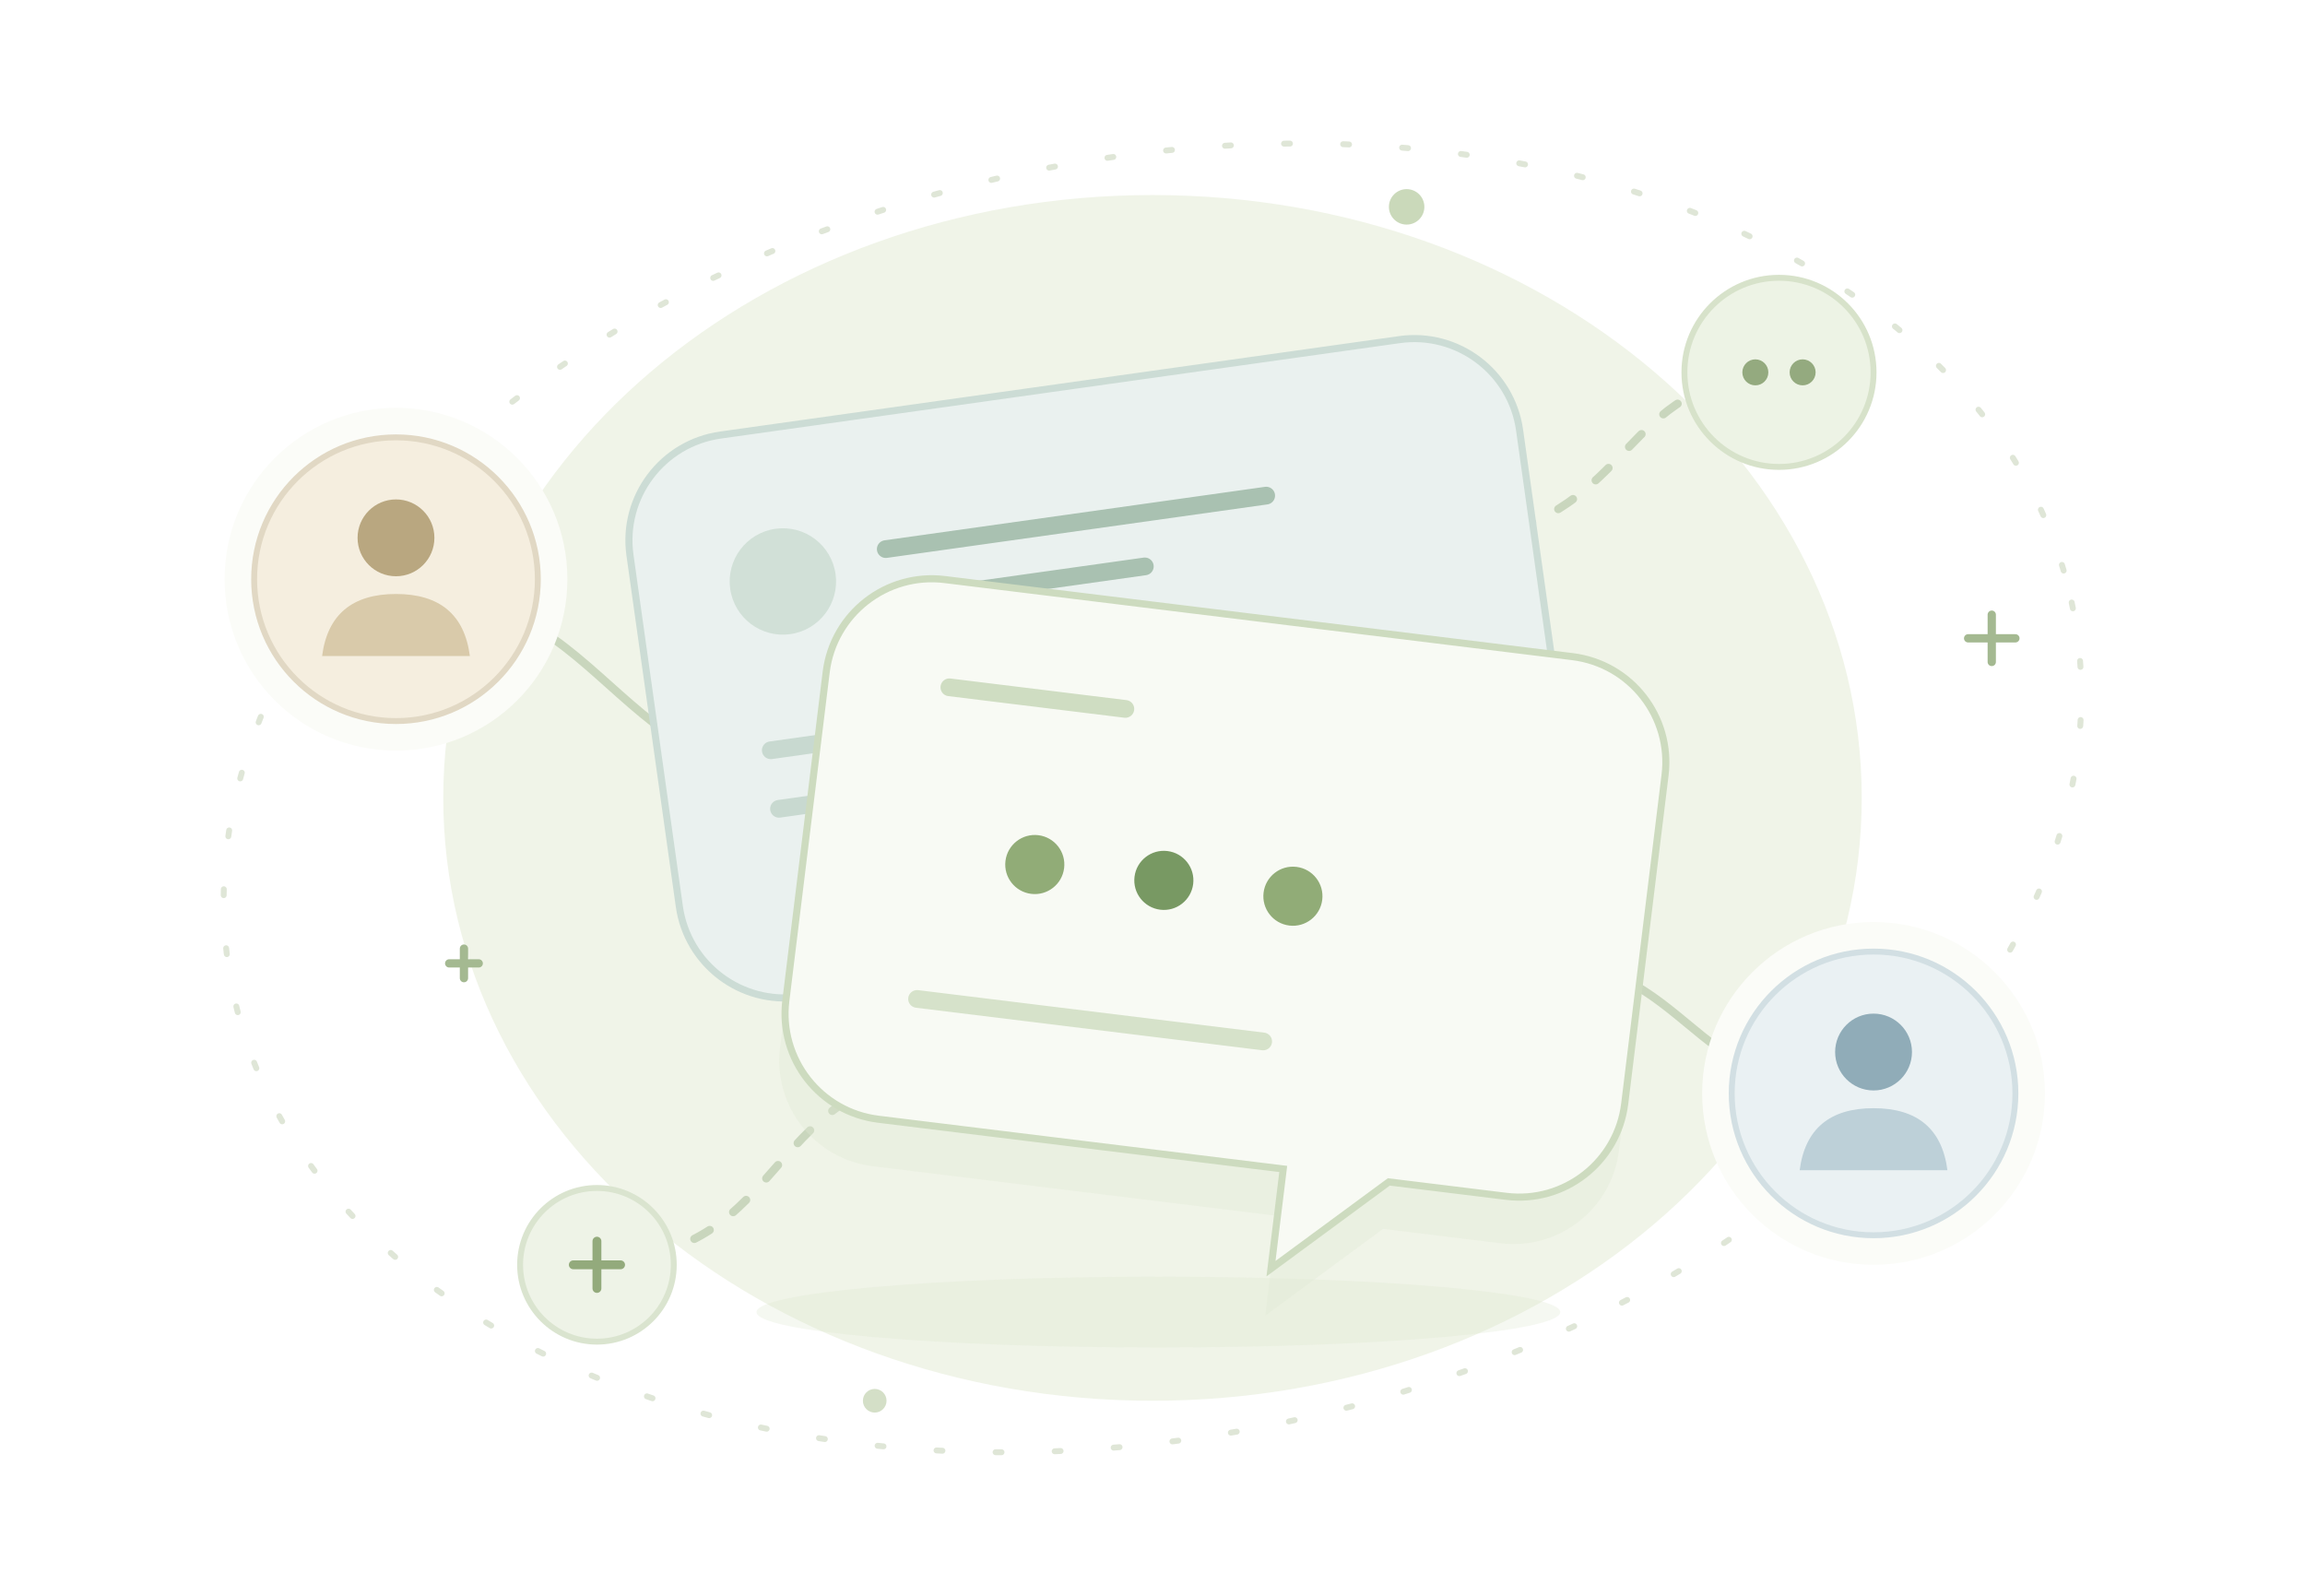
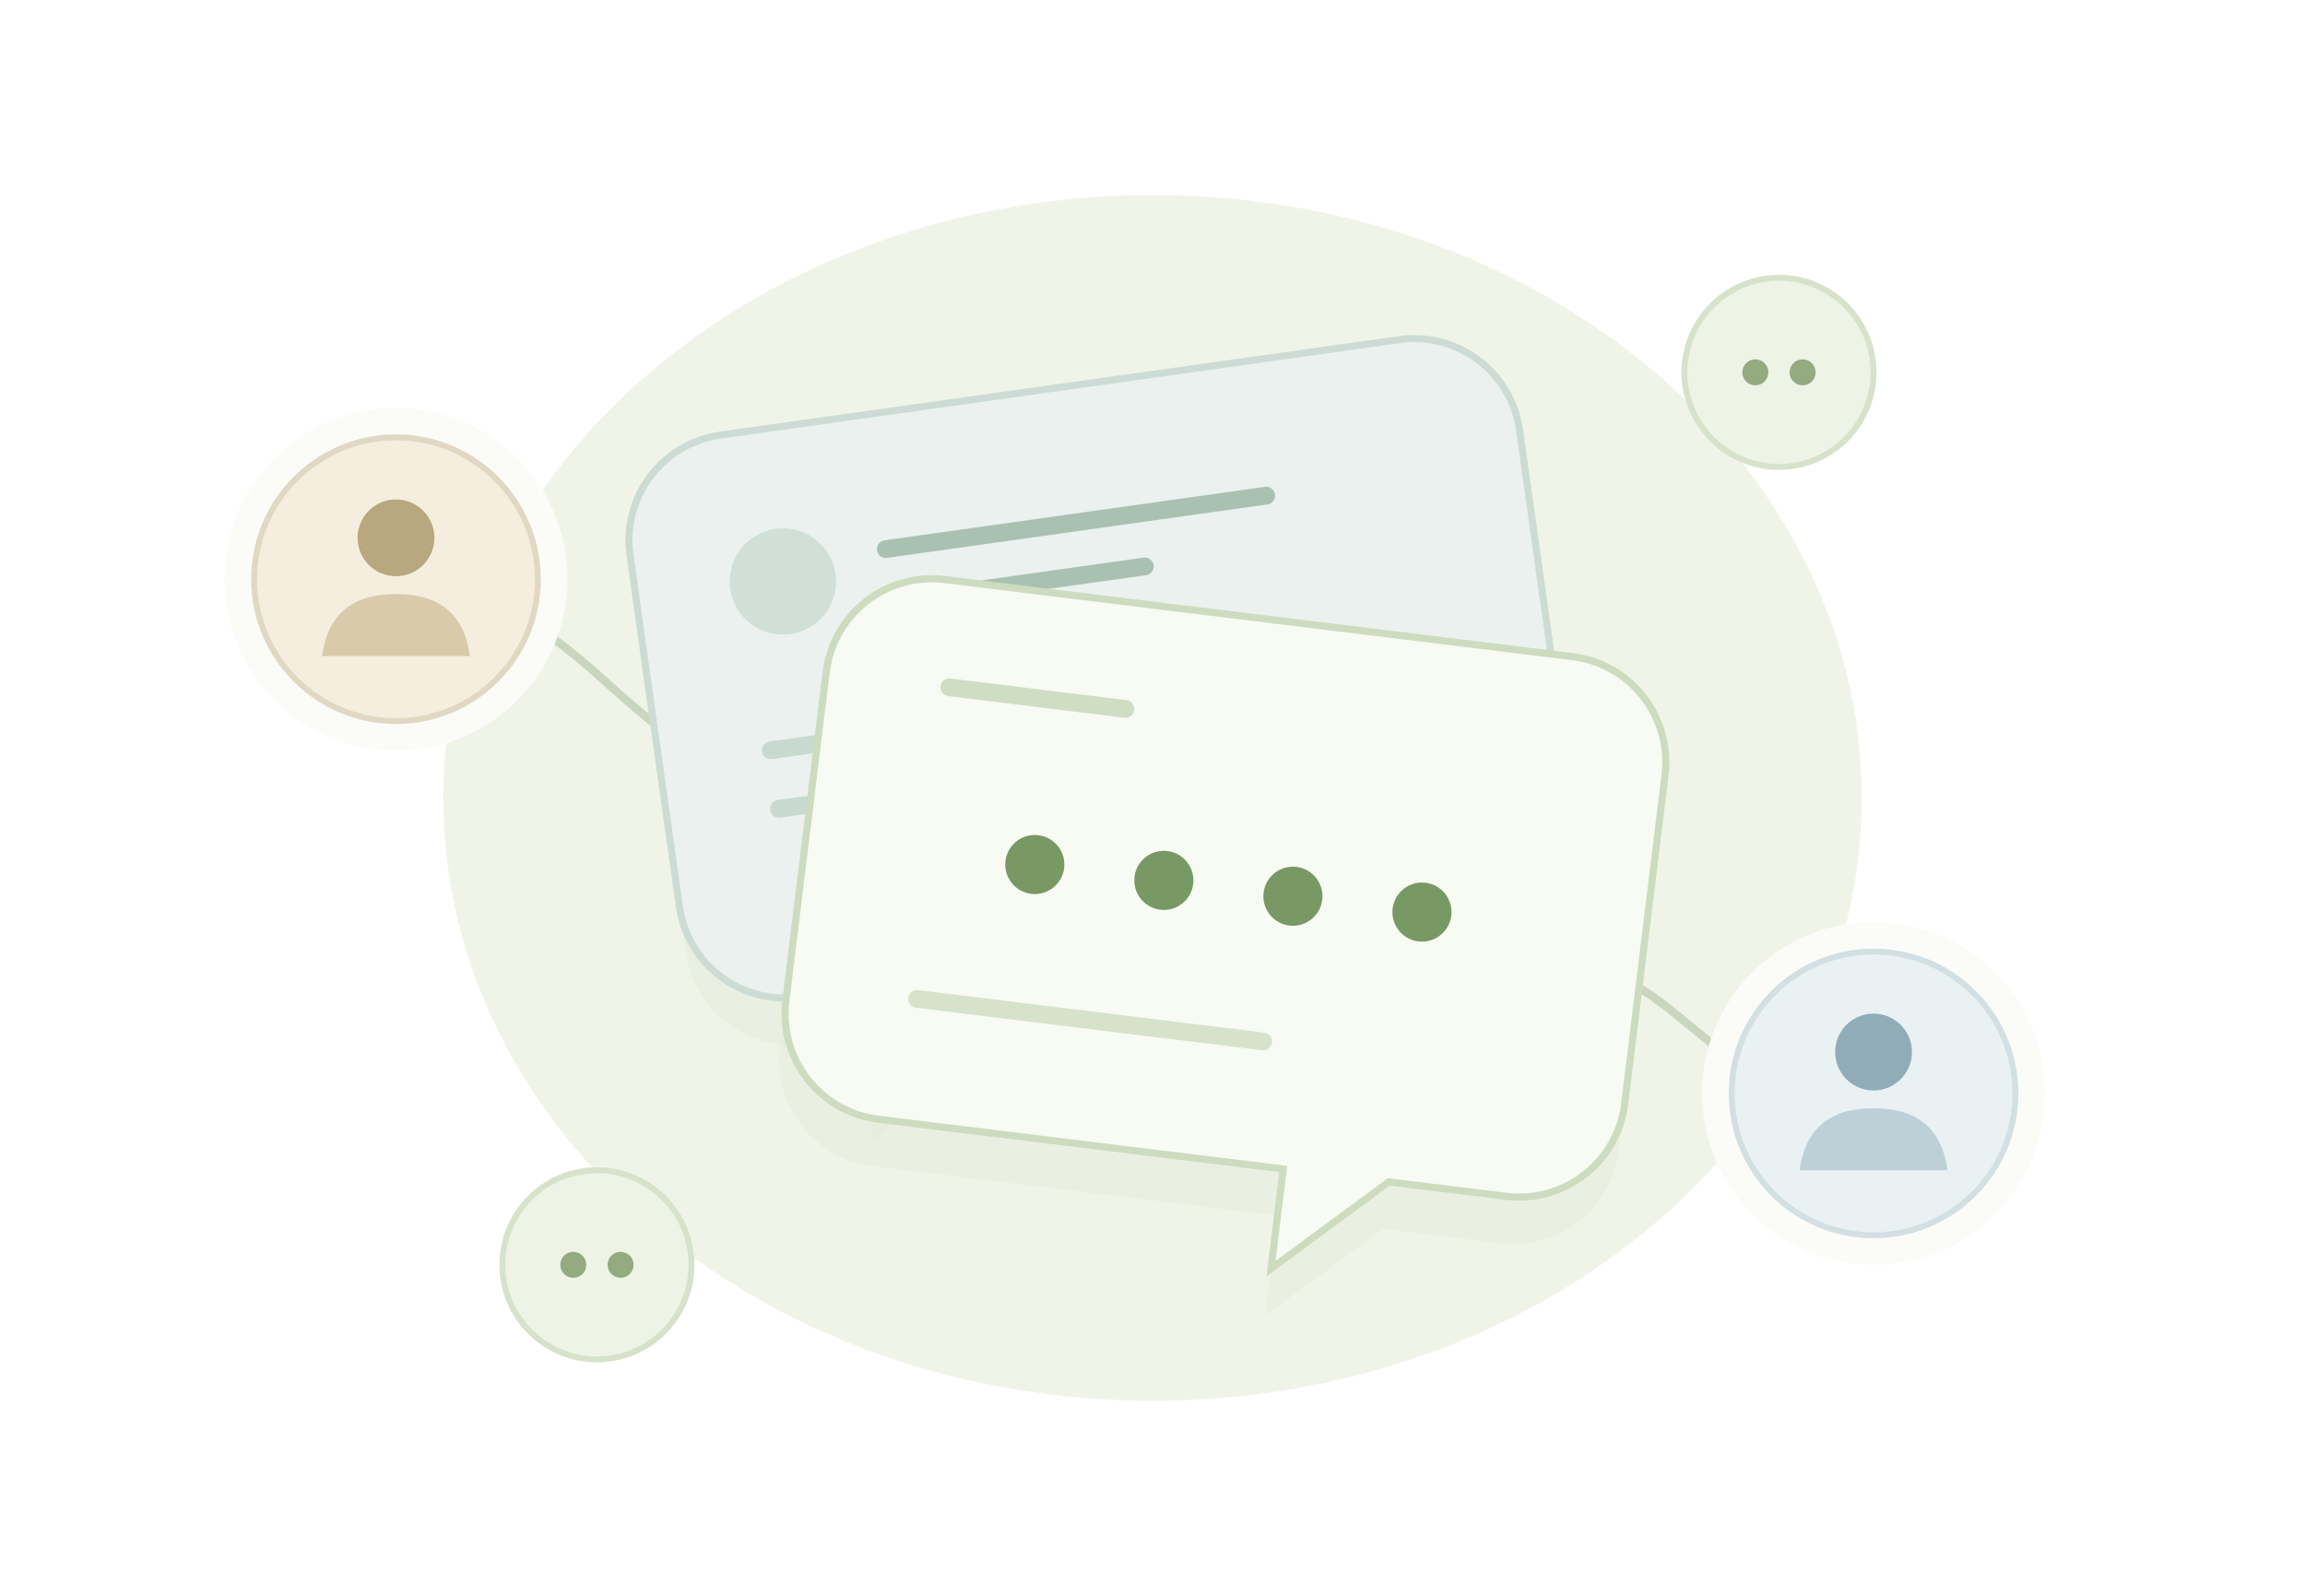
<svg xmlns="http://www.w3.org/2000/svg" width="390" height="270" viewBox="0 0 390 270" fill="none" role="img" aria-labelledby="title desc">
  <ellipse cx="195" cy="135" rx="120" ry="102" fill="#f0f4e8" />
-   <ellipse cx="195" cy="135" rx="159" ry="108" stroke="#dfe6d7" stroke-dasharray="1 9" stroke-linecap="round" transform="rotate(-12 195 135)" />
  <g stroke="#c9d6bd" stroke-width="1.4" stroke-linecap="round">
    <path d="M67 100C106 100 101 135 151 135" />
    <path d="M252 161c37 0 30 24 65 24" />
-     <path d="M299 64c-24 0-23 23-49 27" stroke-dasharray="3 5" />
-     <path d="M102 213c32 0 27-32 61-32" stroke-dasharray="3 5" />
  </g>
  <circle cx="67" cy="98" r="29" fill="#fbfcf8" />
  <circle cx="67" cy="98" r="24" fill="#f5eedf" stroke="#e1d8c4" />
  <circle cx="67" cy="91" r="6.5" fill="#b9a780" />
  <path d="M54.5 111c.9-7 5.1-10.5 12.5-10.5s11.6 3.5 12.5 10.5" fill="#d9caaa" />
  <circle cx="317" cy="185" r="29" fill="#fbfcf8" />
  <circle cx="317" cy="185" r="24" fill="#eaf1f3" stroke="#d2dfe3" />
  <circle cx="317" cy="178" r="6.5" fill="#90acb8" />
  <path d="M304.5 198c.9-7 5.1-10.5 12.5-10.5s11.6 3.5 12.5 10.5" fill="#bdd0d8" />
  <circle cx="301" cy="63" r="16" fill="#edf3e5" stroke="#d7e2ca" />
  <circle cx="297" cy="63" r="2.2" fill="#94aa7f" />
  <circle cx="305" cy="63" r="2.2" fill="#94aa7f" />
-   <circle cx="101" cy="214" r="13" fill="#eef3e7" stroke="#dae4cf" />
-   <path d="M97 214h8m-4-4v8" stroke="#93aa7c" stroke-width="1.5" stroke-linecap="round" />
-   <ellipse cx="196" cy="222" rx="68" ry="6" fill="#dbe5cd" opacity=".28" />
+   <circle cx="101" cy="214" r="16" fill="#edf3e5" stroke="#d7e2ca" />
+   <circle cx="97" cy="214" r="2.2" fill="#94aa7f" />
+   <circle cx="105" cy="214" r="2.2" fill="#94aa7f" />
  <g transform="rotate(-8 187 120)">
+     <path d="M129 65h116a18 18 0 0 1 18 18v60a18 18 0 0 1-18 18h-85l-22 18v-18h-9a18 18 0 0 1-18-18V83a18 18 0 0 1 18-18Z" fill="#dfe8d3" opacity=".35" transform="translate(0 8)" />
    <path d="M129 65h116a18 18 0 0 1 18 18v60a18 18 0 0 1-18 18h-85l-22 18v-18h-9a18 18 0 0 1-18-18V83a18 18 0 0 1 18-18Z" fill="#eaf1ef" stroke="#ccdcd5" stroke-width="1.2" />
    <circle cx="136" cy="91" r="9" fill="#d1e0d7" />
    <path d="M154 88h65m-65 9h43" stroke="#a9c1b1" stroke-width="3" stroke-linecap="round" />
    <path d="M130 119h64m-64 10h40" stroke="#c8d9d0" stroke-width="3" stroke-linecap="round" />
  </g>
  <g transform="rotate(7 205 157)">
    <path d="M153 108h107a18 18 0 0 1 18 18v56a18 18 0 0 1-18 18h-20l-18 17v-17h-69a18 18 0 0 1-18-18v-56a18 18 0 0 1 18-18Z" fill="#dfe8d3" opacity=".35" transform="translate(0 4)" />
    <path d="M153 104h107a18 18 0 0 1 18 18v56a18 18 0 0 1-18 18h-20l-18 17v-17h-69a18 18 0 0 1-18-18v-56a18 18 0 0 1 18-18Z" fill="#f8faf4" stroke="#cddbbf" stroke-width="1.2" />
    <path d="M156 122h30" stroke="#cfddc2" stroke-width="3" stroke-linecap="round" />
-     <circle cx="174" cy="150" r="5" fill="#91ac77" />
+     <circle cx="174" cy="150" r="5" fill="#789963" />
    <circle cx="196" cy="150" r="5" fill="#789963" />
-     <circle cx="218" cy="150" r="5" fill="#91ac77" />
+     <circle cx="218" cy="150" r="5" fill="#789963" />
+     <circle cx="240" cy="150" r="5" fill="#789963" />
    <path d="M157 175h59" stroke="#d6e2ca" stroke-width="3" stroke-linecap="round" />
  </g>
-   <g stroke="#a4b991" stroke-width="1.4" stroke-linecap="round">
-     <path d="M333 108h8m-4-4v8" />
-     <path d="M76 163h5m-2.5-2.5v5" />
-   </g>
-   <circle cx="238" cy="35" r="3" fill="#cad9ba" />
-   <circle cx="148" cy="237" r="2" fill="#d4dfc7" />
</svg>
